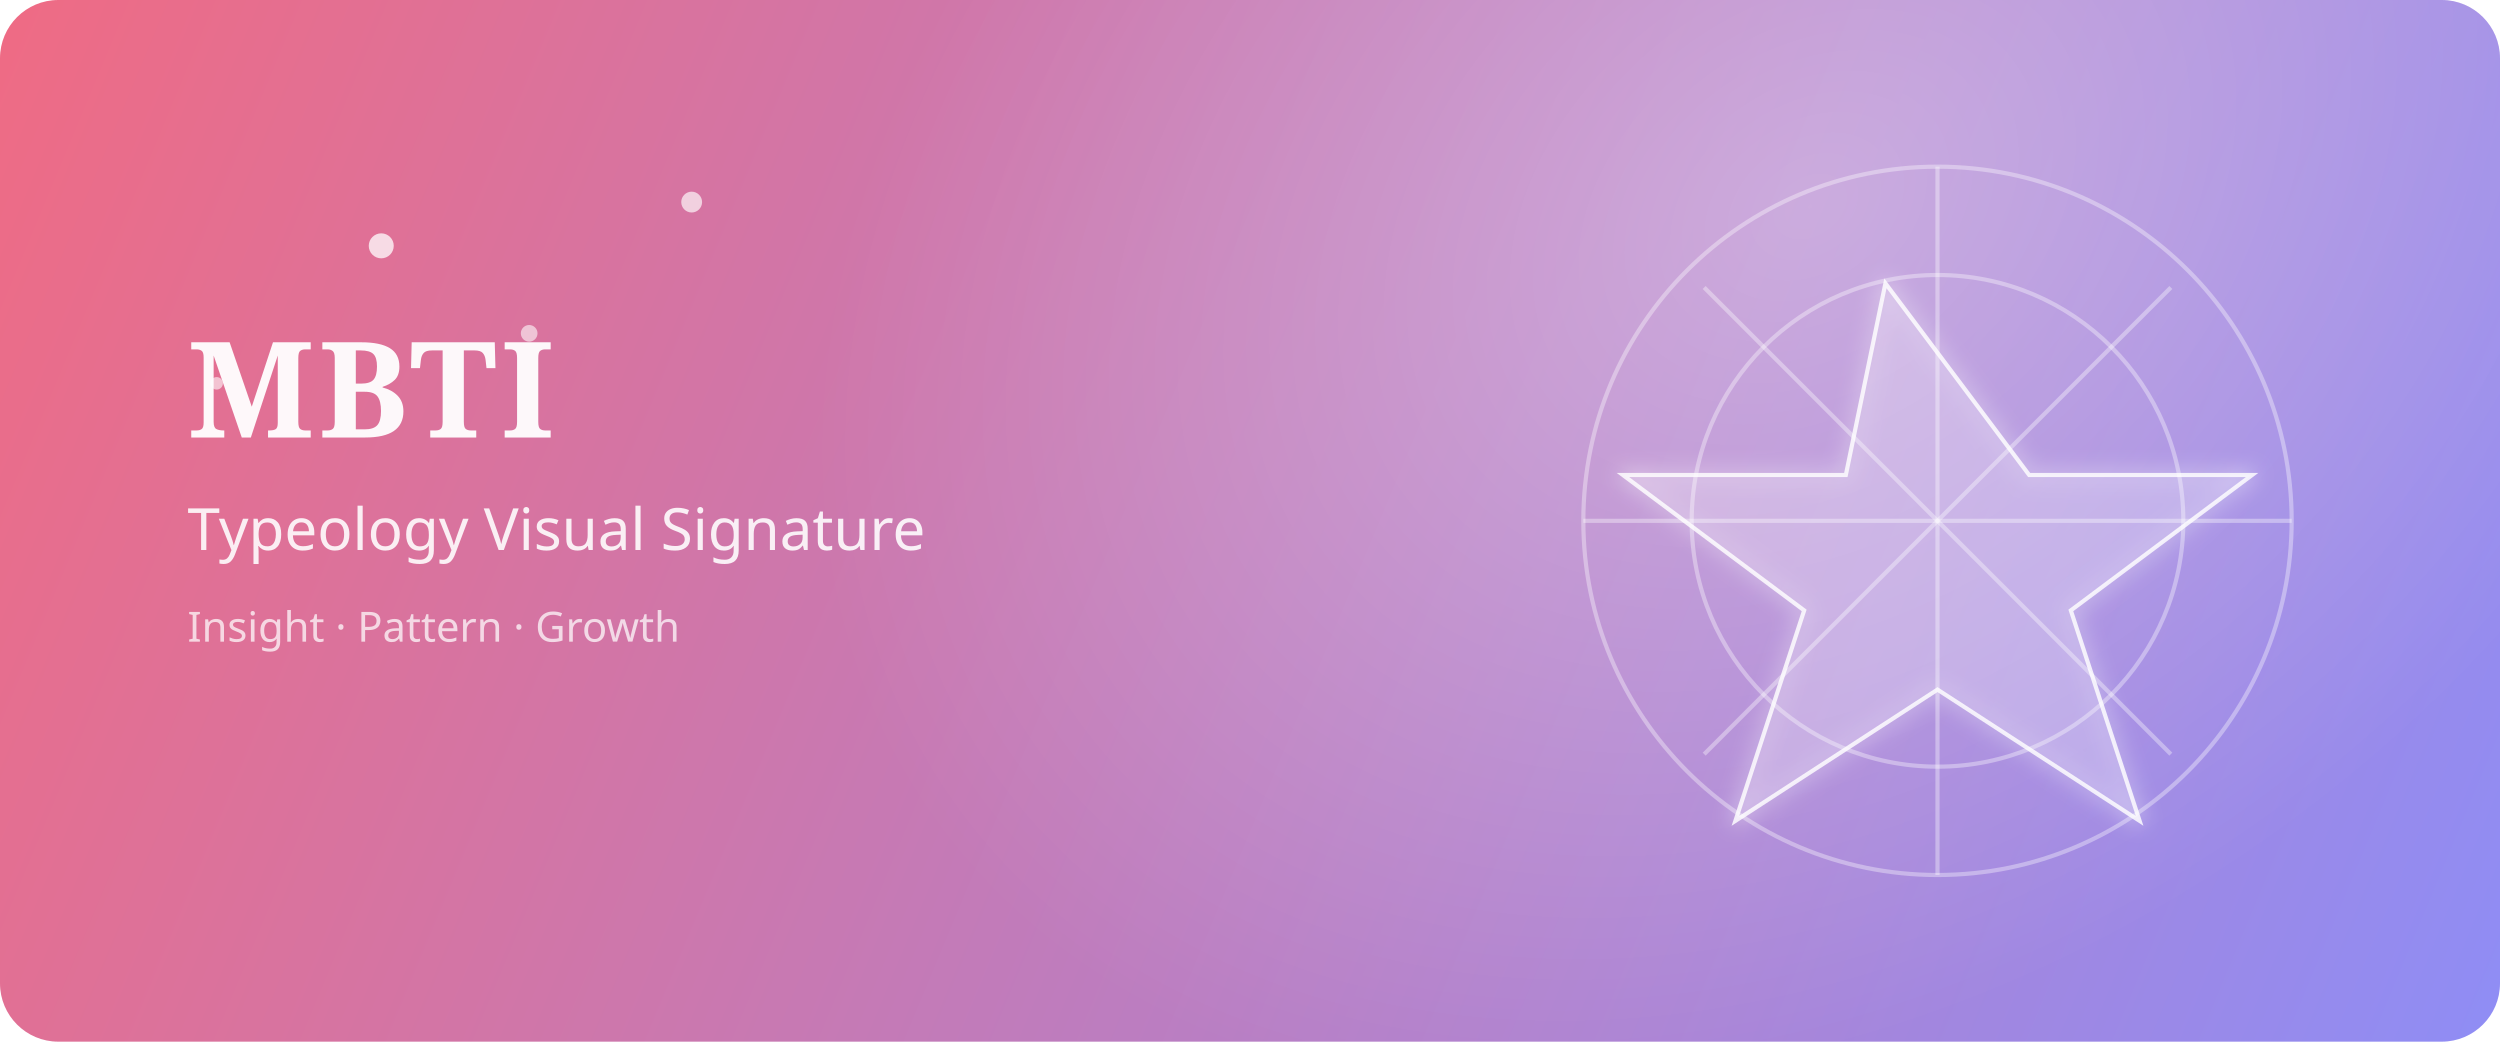
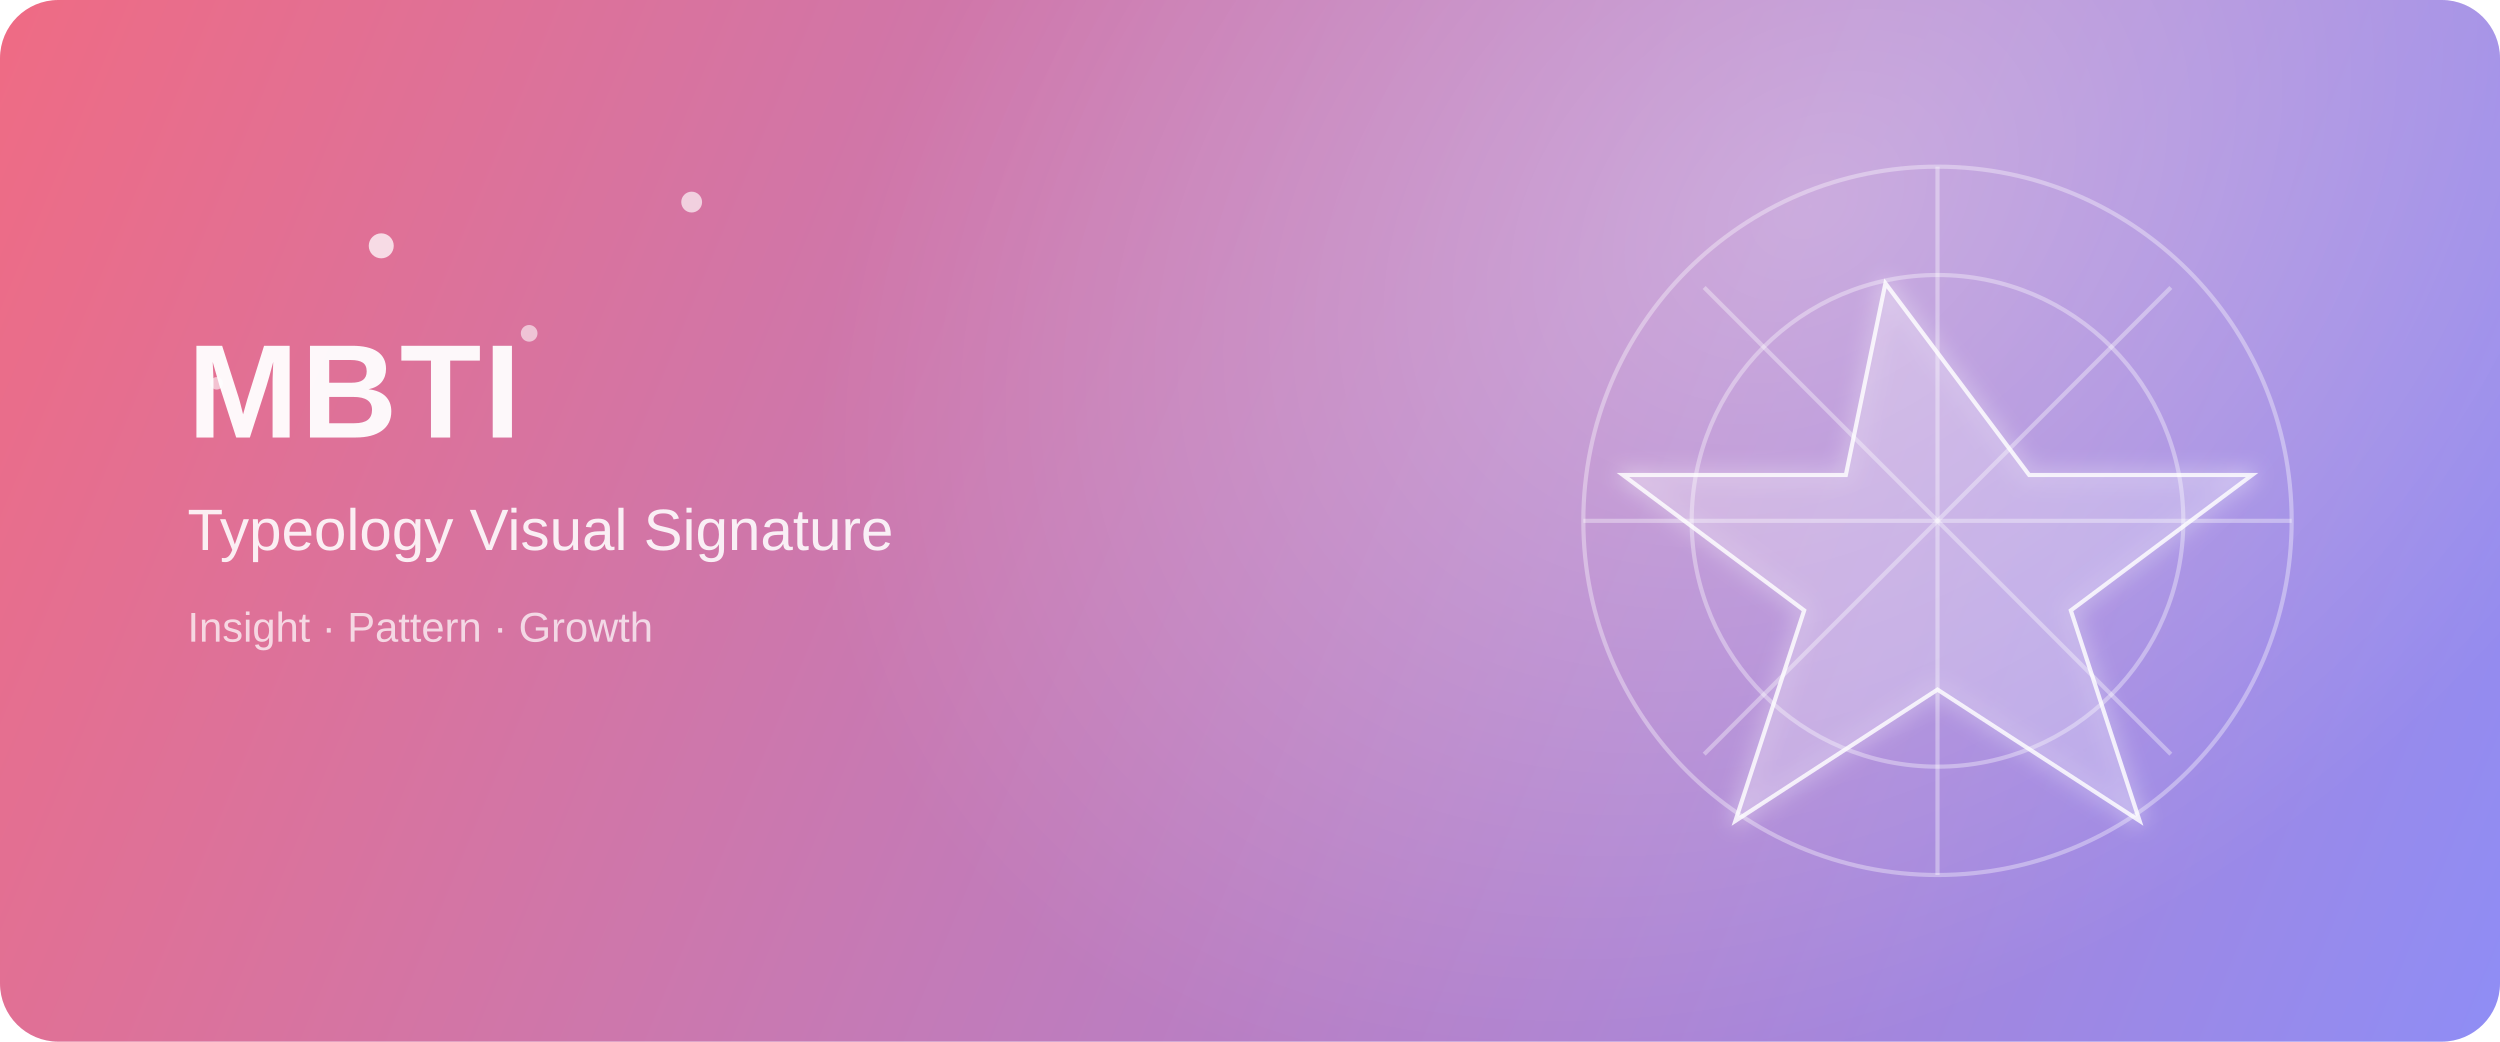
<svg xmlns="http://www.w3.org/2000/svg" width="1200" height="500" viewBox="0 0 1200 500" fill="none">
  <defs>
    <linearGradient id="g" x1="0" y1="0" x2="1200" y2="500" gradientUnits="userSpaceOnUse">
      <stop stop-color="#ef6b84" />
      <stop offset="1" stop-color="#8f8df5" />
    </linearGradient>
    <radialGradient id="r" cx="0" cy="0" r="1" gradientUnits="userSpaceOnUse" gradientTransform="translate(870 96) rotate(145) scale(520 380)">
      <stop stop-color="white" stop-opacity="0.34" />
      <stop offset="1" stop-color="white" stop-opacity="0" />
    </radialGradient>
    <filter id="glow" x="-50%" y="-50%" width="200%" height="200%">
      <feGaussianBlur stdDeviation="5" result="b" />
      <feMerge>
        <feMergeNode in="b" />
        <feMergeNode in="SourceGraphic" />
      </feMerge>
    </filter>
  </defs>
  <rect width="1200" height="500" rx="28" fill="url(#g)" />
  <rect width="1200" height="500" rx="28" fill="url(#r)" />
  <g stroke="rgba(255,255,255,0.36)" stroke-width="2" fill="none">
    <circle cx="930" cy="250" r="170" />
    <circle cx="930" cy="250" r="118" />
    <path d="M760 250H1100" />
    <path d="M930 80V420" />
    <path d="M818 138L1042 362" />
    <path d="M1042 138L818 362" />
  </g>
  <g filter="url(#glow)">
    <path d="M905 136L974 228L1081 228L994 293L1027 394L930 331L833 394L866 293L779 228L886 228L905 136Z" fill="rgba(255,255,255,0.14)" stroke="rgba(255,255,255,0.82)" stroke-width="2" />
  </g>
  <circle cx="183" cy="118" r="6" fill="rgba(255,255,255,0.75)" />
  <circle cx="254" cy="160" r="4" fill="rgba(255,255,255,0.58)" />
  <circle cx="332" cy="97" r="5" fill="rgba(255,255,255,0.66)" />
  <circle cx="104" cy="184" r="3" fill="rgba(255,255,255,0.58)" />
-   <text x="90" y="210" fill="rgba(255,255,255,0.95)" font-size="64" font-family="Source Han Serif SC,serif" font-weight="700" letter-spacing="2">MBTI</text>
-   <text x="90" y="264" fill="rgba(255,255,255,0.88)" font-size="28" font-family="PingFang SC,sans-serif">Typeology Visual Signature</text>
-   <text x="90" y="308" fill="rgba(255,255,255,0.72)" font-size="20" font-family="PingFang SC,sans-serif">Insight · Pattern · Growth</text>
+   <text x="90" y="210" fill="rgba(255,255,255,0.95)" font-size="64" font-family="'Avenir Next Condensed','Avenir Next','Helvetica Neue','Arial Narrow','Arial',sans-serif" font-weight="700" letter-spacing="1.2">MBTI</text>
+   <text x="90" y="264" fill="rgba(255,255,255,0.88)" font-size="28" font-family="'Avenir Next Condensed','Avenir Next','SF Pro Text','Helvetica Neue','Arial Narrow','Arial','PingFang SC',sans-serif">Typeology Visual Signature</text>
+   <text x="90" y="308" fill="rgba(255,255,255,0.72)" font-size="20" font-family="'Avenir Next Condensed','Avenir Next','SF Pro Text','Helvetica Neue','Arial Narrow','Arial','PingFang SC',sans-serif">Insight · Pattern · Growth</text>
</svg>
